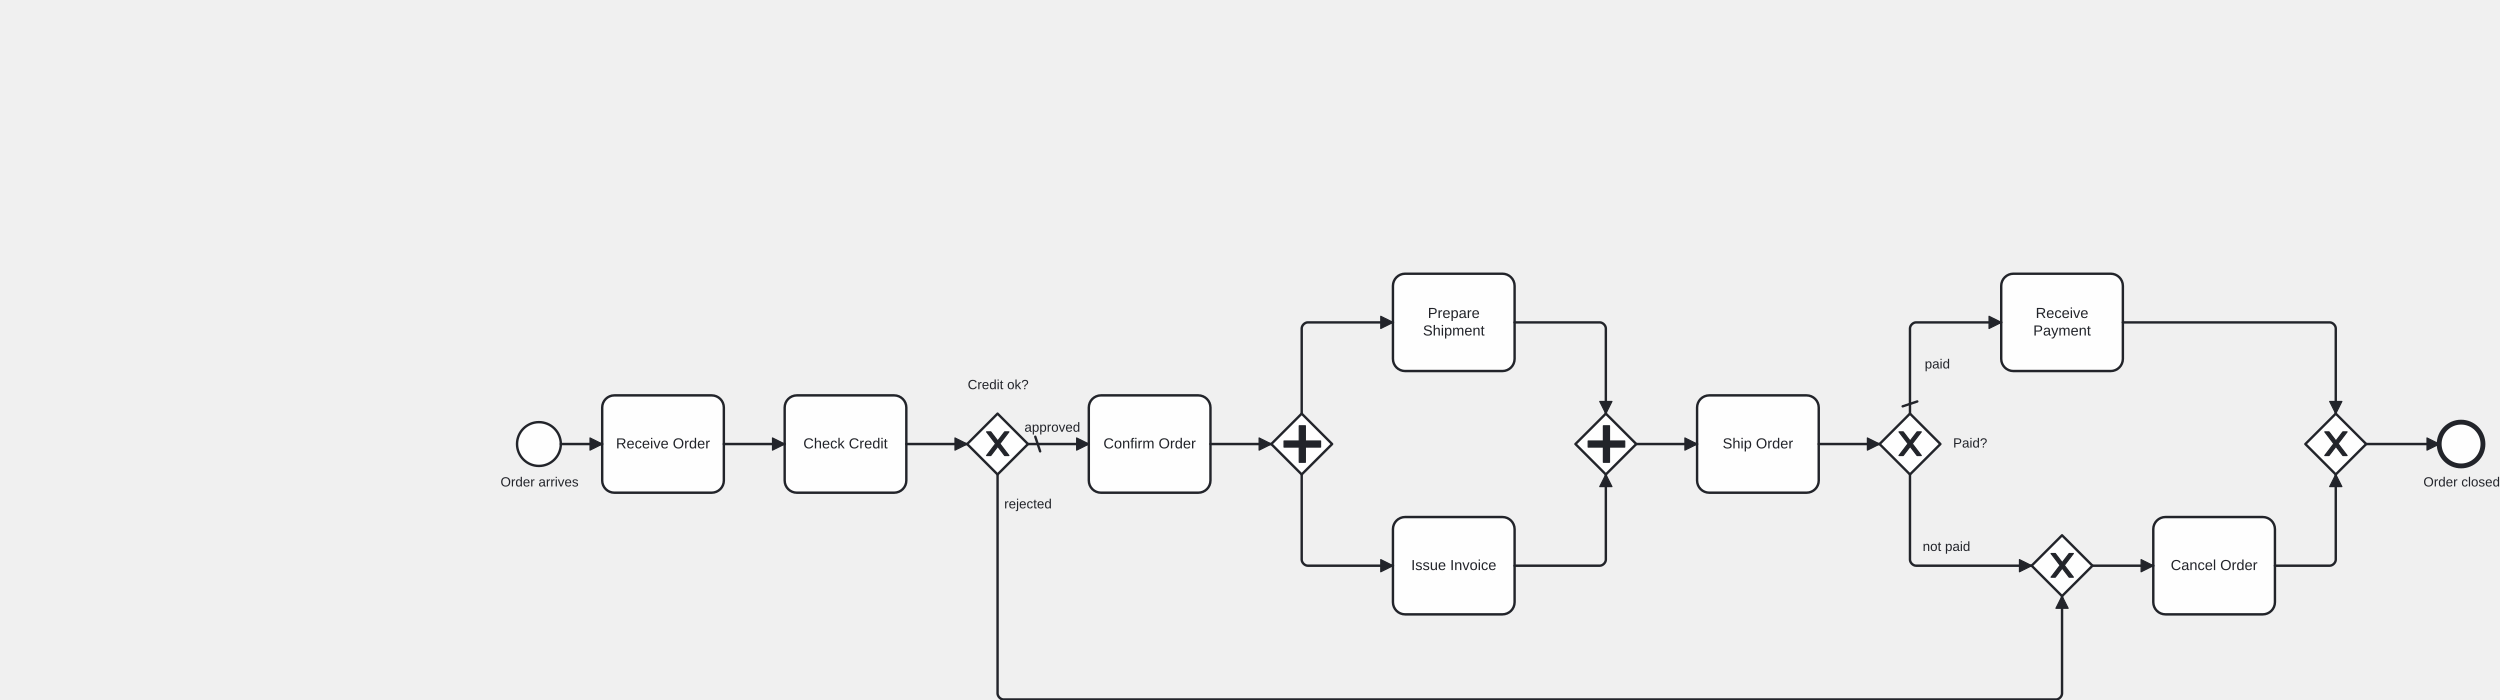
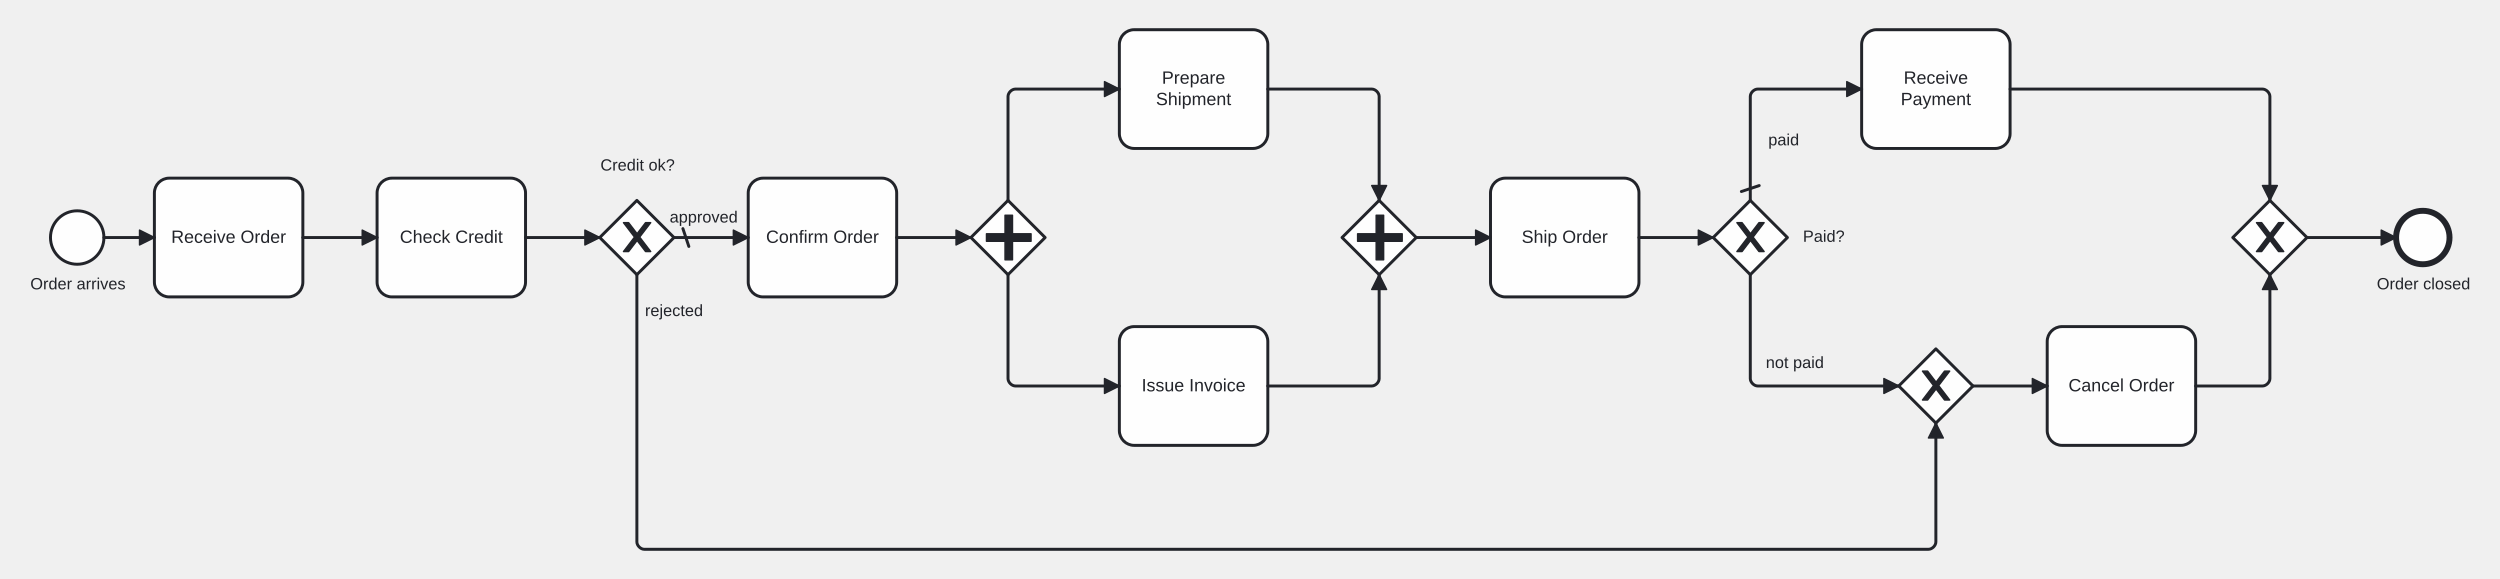
- <svg xmlns="http://www.w3.org/2000/svg" width="2055" height="575" viewBox="-5 -5 2055 575" version="1.1">
+ <svg xmlns="http://www.w3.org/2000/svg" width="1684" height="390" viewBox="386 200 1684 390" version="1.1">
  <defs>
    <pattern id="djs-grid-pattern-918326" width="10" height="10" patternUnits="userSpaceOnUse">
      <circle cx="0.5" cy="0.5" r="0.5" style="fill: rgb(204, 204, 204);" />
    </pattern>
  </defs>
  <g class="djs-group">
    <g class="djs-element djs-shape" data-element-id="StartEvent_1" style="display: block;" transform="matrix(1 0 0 1 420 342)">
      <g class="djs-visual">
        <circle cx="18" cy="18" r="18" style="stroke-linecap: round; stroke-linejoin: round; stroke: rgb(34, 36, 42); stroke-width: 2px; fill: white; fill-opacity: 0.95;" />
      </g>
      <rect class="djs-hit djs-hit-all" x="0" y="0" width="36" height="36" style="fill: none; stroke-opacity: 0; stroke: white; stroke-width: 15px;" />
    </g>
  </g>
  <g class="djs-group">
    <g class="djs-element djs-shape" data-element-id="Task_Receive" style="display: block;" transform="matrix(1 0 0 1 490 320)">
      <g class="djs-visual">
        <rect x="0" y="0" width="100" height="80" rx="10" ry="10" style="stroke-linecap: round; stroke-linejoin: round; stroke: rgb(34, 36, 42); stroke-width: 2px; fill: white; fill-opacity: 0.95;" />
        <text lineHeight="1.2" class="djs-label" style="font-family: Arial, sans-serif; font-size: 12px; font-weight: normal; fill: rgb(34, 36, 42);">
          <tspan x="11.319" y="43.6">Receive Order</tspan>
        </text>
      </g>
      <rect class="djs-hit djs-hit-all" x="0" y="0" width="100" height="80" style="fill: none; stroke-opacity: 0; stroke: white; stroke-width: 15px;" />
      <rect x="-5" y="-5" rx="14" width="110" height="90" class="djs-outline" style="fill: none;" />
    </g>
  </g>
  <g class="djs-group">
    <g class="djs-element djs-shape" data-element-id="Task_CheckCredit" style="display: block;" transform="matrix(1 0 0 1 640 320)">
      <g class="djs-visual">
        <rect x="0" y="0" width="100" height="80" rx="10" ry="10" style="stroke-linecap: round; stroke-linejoin: round; stroke: rgb(34, 36, 42); stroke-width: 2px; fill: white; fill-opacity: 0.95;" />
        <text lineHeight="1.2" class="djs-label" style="font-family: Arial, sans-serif; font-size: 12px; font-weight: normal; fill: rgb(34, 36, 42);">
          <tspan x="15.321" y="43.6">Check Credit</tspan>
        </text>
      </g>
      <rect class="djs-hit djs-hit-all" x="0" y="0" width="100" height="80" style="fill: none; stroke-opacity: 0; stroke: white; stroke-width: 15px;" />
    </g>
  </g>
  <g class="djs-group">
    <g class="djs-element djs-shape" data-element-id="Gateway_Credit" style="display: block;" transform="matrix(1 0 0 1 790 335)">
      <g class="djs-visual">
        <polygon points="25,0 50,25 25,50 0,25" style="stroke-linecap: round; stroke-linejoin: round; stroke: rgb(34, 36, 42); stroke-width: 2px; fill: white; fill-opacity: 0.95;" />
        <path d="m 16,15 7.429,9.714 -7.429,9.714 3.429,0 5.714,-7.464 5.714,7.464 3.429,0 -7.429,-9.714 7.429,-9.714 -3.429,0 -5.714,7.464 -5.714,-7.464 -3.429,0 z" style="fill: rgb(34, 36, 42); stroke-linecap: round; stroke-linejoin: round; stroke: rgb(34, 36, 42); stroke-width: 1px;" />
      </g>
      <rect class="djs-hit djs-hit-all" x="0" y="0" width="50" height="50" style="fill: none; stroke-opacity: 0; stroke: white; stroke-width: 15px;" />
    </g>
  </g>
  <g class="djs-group">
    <g class="djs-element djs-shape" data-element-id="Task_Confirm" style="display: block;" transform="matrix(1 0 0 1 890 320)">
      <g class="djs-visual">
        <rect x="0" y="0" width="100" height="80" rx="10" ry="10" style="stroke-linecap: round; stroke-linejoin: round; stroke: rgb(34, 36, 42); stroke-width: 2px; fill: white; fill-opacity: 0.95;" />
        <text lineHeight="1.2" class="djs-label" style="font-family: Arial, sans-serif; font-size: 12px; font-weight: normal; fill: rgb(34, 36, 42);">
          <tspan x="11.993" y="43.6">Confirm Order</tspan>
        </text>
      </g>
      <rect class="djs-hit djs-hit-all" x="0" y="0" width="100" height="80" style="fill: none; stroke-opacity: 0; stroke: white; stroke-width: 15px;" />
    </g>
  </g>
  <g class="djs-group">
    <g class="djs-element djs-shape" data-element-id="Gateway_ANDsplit" style="display: block;" transform="matrix(1 0 0 1 1040 335)">
      <g class="djs-visual">
        <polygon points="25,0 50,25 25,50 0,25" style="stroke-linecap: round; stroke-linejoin: round; stroke: rgb(34, 36, 42); stroke-width: 2px; fill: white; fill-opacity: 0.95;" />
        <path d="m 23,10 0,12.5 -12.5,0 0,5 12.5,0 0,12.5 5,0 0,-12.5 12.5,0 0,-5 -12.5,0 0,-12.5 -5,0 z" style="fill: rgb(34, 36, 42); stroke-linecap: round; stroke-linejoin: round; stroke: rgb(34, 36, 42); stroke-width: 1px;" />
      </g>
      <rect class="djs-hit djs-hit-all" x="0" y="0" width="50" height="50" style="fill: none; stroke-opacity: 0; stroke: white; stroke-width: 15px;" />
    </g>
  </g>
  <g class="djs-group">
    <g class="djs-element djs-shape" data-element-id="Task_Prepare" style="display: block;" transform="matrix(1 0 0 1 1140 220)">
      <g class="djs-visual">
        <rect x="0" y="0" width="100" height="80" rx="10" ry="10" style="stroke-linecap: round; stroke-linejoin: round; stroke: rgb(34, 36, 42); stroke-width: 2px; fill: white; fill-opacity: 0.95;" />
        <text lineHeight="1.2" class="djs-label" style="font-family: Arial, sans-serif; font-size: 12px; font-weight: normal; fill: rgb(34, 36, 42);">
          <tspan x="28.654" y="36.4">Prepare </tspan>
          <tspan x="24.652" y="50.8">Shipment</tspan>
        </text>
      </g>
      <rect class="djs-hit djs-hit-all" x="0" y="0" width="100" height="80" style="fill: none; stroke-opacity: 0; stroke: white; stroke-width: 15px;" />
    </g>
  </g>
  <g class="djs-group">
    <g class="djs-element djs-shape" data-element-id="Task_Invoice" style="display: block;" transform="matrix(1 0 0 1 1140 420)">
      <g class="djs-visual">
        <rect x="0" y="0" width="100" height="80" rx="10" ry="10" style="stroke-linecap: round; stroke-linejoin: round; stroke: rgb(34, 36, 42); stroke-width: 2px; fill: white; fill-opacity: 0.95;" />
        <text lineHeight="1.2" class="djs-label" style="font-family: Arial, sans-serif; font-size: 12px; font-weight: normal; fill: rgb(34, 36, 42);">
          <tspan x="14.981" y="43.6">Issue Invoice</tspan>
        </text>
      </g>
      <rect class="djs-hit djs-hit-all" x="0" y="0" width="100" height="80" style="fill: none; stroke-opacity: 0; stroke: white; stroke-width: 15px;" />
    </g>
  </g>
  <g class="djs-group">
    <g class="djs-element djs-shape" data-element-id="Gateway_ANDjoin" style="display: block;" transform="matrix(1 0 0 1 1290 335)">
      <g class="djs-visual">
        <polygon points="25,0 50,25 25,50 0,25" style="stroke-linecap: round; stroke-linejoin: round; stroke: rgb(34, 36, 42); stroke-width: 2px; fill: white; fill-opacity: 0.95;" />
        <path d="m 23,10 0,12.5 -12.5,0 0,5 12.5,0 0,12.5 5,0 0,-12.5 12.5,0 0,-5 -12.5,0 0,-12.5 -5,0 z" style="fill: rgb(34, 36, 42); stroke-linecap: round; stroke-linejoin: round; stroke: rgb(34, 36, 42); stroke-width: 1px;" />
      </g>
      <rect class="djs-hit djs-hit-all" x="0" y="0" width="50" height="50" style="fill: none; stroke-opacity: 0; stroke: white; stroke-width: 15px;" />
    </g>
  </g>
  <g class="djs-group">
    <g class="djs-element djs-shape" data-element-id="Task_Ship" style="display: block;" transform="matrix(1 0 0 1 1390 320)">
      <g class="djs-visual">
        <rect x="0" y="0" width="100" height="80" rx="10" ry="10" style="stroke-linecap: round; stroke-linejoin: round; stroke: rgb(34, 36, 42); stroke-width: 2px; fill: white; fill-opacity: 0.95;" />
        <text lineHeight="1.2" class="djs-label" style="font-family: Arial, sans-serif; font-size: 12px; font-weight: normal; fill: rgb(34, 36, 42);">
          <tspan x="20.987" y="43.6">Ship Order</tspan>
        </text>
      </g>
      <rect class="djs-hit djs-hit-all" x="0" y="0" width="100" height="80" style="fill: none; stroke-opacity: 0; stroke: white; stroke-width: 15px;" />
    </g>
  </g>
  <g class="djs-group">
    <g class="djs-element djs-shape" data-element-id="Gateway_Paid" style="display: block;" transform="matrix(1 0 0 1 1540 335)">
      <g class="djs-visual">
        <polygon points="25,0 50,25 25,50 0,25" style="stroke-linecap: round; stroke-linejoin: round; stroke: rgb(34, 36, 42); stroke-width: 2px; fill: white; fill-opacity: 0.95;" />
        <path d="m 16,15 7.429,9.714 -7.429,9.714 3.429,0 5.714,-7.464 5.714,7.464 3.429,0 -7.429,-9.714 7.429,-9.714 -3.429,0 -5.714,7.464 -5.714,-7.464 -3.429,0 z" style="fill: rgb(34, 36, 42); stroke-linecap: round; stroke-linejoin: round; stroke: rgb(34, 36, 42); stroke-width: 1px;" />
      </g>
      <rect class="djs-hit djs-hit-all" x="0" y="0" width="50" height="50" style="fill: none; stroke-opacity: 0; stroke: white; stroke-width: 15px;" />
    </g>
  </g>
  <g class="djs-group">
    <g class="djs-element djs-shape" data-element-id="Task_Payment" style="display: block;" transform="matrix(1 0 0 1 1640 220)">
      <g class="djs-visual">
        <rect x="0" y="0" width="100" height="80" rx="10" ry="10" style="stroke-linecap: round; stroke-linejoin: round; stroke: rgb(34, 36, 42); stroke-width: 2px; fill: white; fill-opacity: 0.95;" />
        <text lineHeight="1.2" class="djs-label" style="font-family: Arial, sans-serif; font-size: 12px; font-weight: normal; fill: rgb(34, 36, 42);">
          <tspan x="28.323" y="36.4">Receive </tspan>
          <tspan x="26.322" y="50.8">Payment</tspan>
        </text>
      </g>
      <rect class="djs-hit djs-hit-all" x="0" y="0" width="100" height="80" style="fill: none; stroke-opacity: 0; stroke: white; stroke-width: 15px;" />
      <rect x="-5" y="-5" rx="14" width="110" height="90" class="djs-outline" style="fill: none;" />
    </g>
  </g>
  <g class="djs-group">
    <g class="djs-element djs-shape" data-element-id="Gateway_CancelJoin" style="display: block;" transform="matrix(1 0 0 1 1665 435)">
      <g class="djs-visual">
        <polygon points="25,0 50,25 25,50 0,25" style="stroke-linecap: round; stroke-linejoin: round; stroke: rgb(34, 36, 42); stroke-width: 2px; fill: white; fill-opacity: 0.95;" />
        <path d="m 16,15 7.429,9.714 -7.429,9.714 3.429,0 5.714,-7.464 5.714,7.464 3.429,0 -7.429,-9.714 7.429,-9.714 -3.429,0 -5.714,7.464 -5.714,-7.464 -3.429,0 z" style="fill: rgb(34, 36, 42); stroke-linecap: round; stroke-linejoin: round; stroke: rgb(34, 36, 42); stroke-width: 1px;" />
      </g>
      <rect class="djs-hit djs-hit-all" x="0" y="0" width="50" height="50" style="fill: none; stroke-opacity: 0; stroke: white; stroke-width: 15px;" />
      <rect x="2" y="2" rx="4" width="46" height="46" class="djs-outline" style="transform-box: fill-box; transform: rotate(45deg); transform-origin: center center; fill: none;" />
    </g>
  </g>
  <g class="djs-group">
    <g class="djs-element djs-shape" data-element-id="Task_Cancel" style="display: block;" transform="matrix(1 0 0 1 1765 420)">
      <g class="djs-visual">
        <rect x="0" y="0" width="100" height="80" rx="10" ry="10" style="stroke-linecap: round; stroke-linejoin: round; stroke: rgb(34, 36, 42); stroke-width: 2px; fill: white; fill-opacity: 0.95;" />
        <text lineHeight="1.2" class="djs-label" style="font-family: Arial, sans-serif; font-size: 12px; font-weight: normal; fill: rgb(34, 36, 42);">
          <tspan x="14.319" y="43.6">Cancel Order</tspan>
        </text>
      </g>
      <rect class="djs-hit djs-hit-all" x="0" y="0" width="100" height="80" style="fill: none; stroke-opacity: 0; stroke: white; stroke-width: 15px;" />
    </g>
  </g>
  <g class="djs-group">
    <g class="djs-element djs-shape" data-element-id="Gateway_FinalJoin" style="display: block;" transform="matrix(1 0 0 1 1890 335)">
      <g class="djs-visual">
        <polygon points="25,0 50,25 25,50 0,25" style="stroke-linecap: round; stroke-linejoin: round; stroke: rgb(34, 36, 42); stroke-width: 2px; fill: white; fill-opacity: 0.95;" />
        <path d="m 16,15 7.429,9.714 -7.429,9.714 3.429,0 5.714,-7.464 5.714,7.464 3.429,0 -7.429,-9.714 7.429,-9.714 -3.429,0 -5.714,7.464 -5.714,-7.464 -3.429,0 z" style="fill: rgb(34, 36, 42); stroke-linecap: round; stroke-linejoin: round; stroke: rgb(34, 36, 42); stroke-width: 1px;" />
      </g>
      <rect class="djs-hit djs-hit-all" x="0" y="0" width="50" height="50" style="fill: none; stroke-opacity: 0; stroke: white; stroke-width: 15px;" />
    </g>
  </g>
  <g class="djs-group">
    <g class="djs-element djs-shape" data-element-id="EndEvent_1" style="display: block;" transform="matrix(1 0 0 1 2000 342)">
      <g class="djs-visual">
        <circle cx="18" cy="18" r="18" style="stroke-linecap: round; stroke-linejoin: round; stroke: rgb(34, 36, 42); stroke-width: 4px; fill: white; fill-opacity: 0.95;" />
      </g>
      <rect class="djs-hit djs-hit-all" x="0" y="0" width="36" height="36" style="fill: none; stroke-opacity: 0; stroke: white; stroke-width: 15px;" />
    </g>
  </g>
  <g class="djs-group">
    <g class="djs-element djs-shape" data-element-id="StartEvent_1_label" style="display: block;" transform="matrix(1 0 0 1 406 385)">
      <g class="djs-visual">
        <text lineHeight="1.2" class="djs-label" style="font-family: Arial, sans-serif; font-size: 11px; font-weight: normal; fill: rgb(34, 36, 42);">
          <tspan x="0.41" y="9.9">Order arrives</tspan>
        </text>
      </g>
      <rect class="djs-hit djs-hit-all" x="0" y="0" width="65" height="14" style="fill: none; stroke-opacity: 0; stroke: white; stroke-width: 15px;" />
    </g>
  </g>
  <g class="djs-group">
    <g class="djs-element djs-shape" data-element-id="Gateway_Credit_label" style="display: block;" transform="matrix(1 0 0 1 790 305)">
      <g class="djs-visual">
        <text lineHeight="1.2" class="djs-label" style="font-family: Arial, sans-serif; font-size: 11px; font-weight: normal; fill: rgb(34, 36, 42);">
          <tspan x="0.433" y="9.9">Credit ok?</tspan>
        </text>
      </g>
      <rect class="djs-hit djs-hit-all" x="0" y="0" width="51" height="14" style="fill: none; stroke-opacity: 0; stroke: white; stroke-width: 15px;" />
    </g>
  </g>
  <g class="djs-group">
    <g class="djs-element djs-shape" data-element-id="Gateway_Paid_label" style="display: block;" transform="matrix(1 0 0 1 1600 353)">
      <g class="djs-visual">
        <text lineHeight="1.2" class="djs-label" style="font-family: Arial, sans-serif; font-size: 11px; font-weight: normal; fill: rgb(34, 36, 42);">
          <tspan x="0.433" y="9.9">Paid?</tspan>
        </text>
      </g>
      <rect class="djs-hit djs-hit-all" x="0" y="0" width="29" height="14" style="fill: none; stroke-opacity: 0; stroke: white; stroke-width: 15px;" />
    </g>
  </g>
  <g class="djs-group">
    <g class="djs-element djs-shape" data-element-id="EndEvent_1_label" style="display: block;" transform="matrix(1 0 0 1 1987 385)">
      <g class="djs-visual">
        <text lineHeight="1.2" class="djs-label" style="font-family: Arial, sans-serif; font-size: 11px; font-weight: normal; fill: rgb(34, 36, 42);">
          <tspan x="0.015" y="9.9">Order closed</tspan>
        </text>
      </g>
      <rect class="djs-hit djs-hit-all" x="0" y="0" width="63" height="14" style="fill: none; stroke-opacity: 0; stroke: white; stroke-width: 15px;" />
    </g>
  </g>
  <g class="djs-group">
    <g class="djs-element djs-shape" data-element-id="Flow_approved_label" style="display: block;" transform="matrix(1 0 0 1 837 340)">
      <g class="djs-visual">
        <text lineHeight="1.2" class="djs-label" style="font-family: Arial, sans-serif; font-size: 11px; font-weight: normal; fill: rgb(34, 36, 42);">
          <tspan x="0.065" y="9.9">approved</tspan>
        </text>
      </g>
      <rect class="djs-hit djs-hit-all" x="0" y="0" width="46" height="14" style="fill: none; stroke-opacity: 0; stroke: white; stroke-width: 15px;" />
    </g>
  </g>
  <g class="djs-group">
    <g class="djs-element djs-shape" data-element-id="Flow_rejected_label" style="display: block;" transform="matrix(1 0 0 1 820 403)">
      <g class="djs-visual">
        <text lineHeight="1.2" class="djs-label" style="font-family: Arial, sans-serif; font-size: 11px; font-weight: normal; fill: rgb(34, 36, 42);">
          <tspan x="0.433" y="9.9">rejected</tspan>
        </text>
      </g>
      <rect class="djs-hit djs-hit-all" x="0" y="0" width="40" height="14" style="fill: none; stroke-opacity: 0; stroke: white; stroke-width: 15px;" />
    </g>
  </g>
  <g class="djs-group">
    <g class="djs-element djs-shape" data-element-id="Flow_paid_payment_label" style="display: block;" transform="matrix(1 0 0 1 1577 288)">
      <g class="djs-visual">
        <text lineHeight="1.2" class="djs-label" style="font-family: Arial, sans-serif; font-size: 11px; font-weight: normal; fill: rgb(34, 36, 42);">
          <tspan x="0.102" y="9.9">paid</tspan>
        </text>
      </g>
      <rect class="djs-hit djs-hit-all" x="0" y="0" width="21" height="14" style="fill: none; stroke-opacity: 0; stroke: white; stroke-width: 15px;" />
    </g>
  </g>
  <g class="djs-group">
    <g class="djs-element djs-shape" data-element-id="Flow_paid_cancel_label" style="display: block;" transform="matrix(1 0 0 1 1575 438)">
      <g class="djs-visual">
        <text lineHeight="1.2" class="djs-label" style="font-family: Arial, sans-serif; font-size: 11px; font-weight: normal; fill: rgb(34, 36, 42);">
          <tspan x="0.428" y="9.9">not paid</tspan>
        </text>
      </g>
      <rect class="djs-hit djs-hit-all" x="0" y="0" width="40" height="14" style="fill: none; stroke-opacity: 0; stroke: white; stroke-width: 15px;" />
    </g>
  </g>
  <g class="djs-group">
    <g class="djs-element djs-connection" data-element-id="Flow_start_receive" style="display: block;">
      <g class="djs-visual">
        <defs>
          <marker id="marker-7fldohniwg9c9bud3clnckjqg" viewBox="0 0 20 20" refX="11" refY="10" markerWidth="10" markerHeight="10" orient="auto">
            <path d="M 1 5 L 11 10 L 1 15 Z" style="stroke-linecap: round; stroke-linejoin: round; stroke: rgb(34, 36, 42); stroke-width: 1px; fill: rgb(34, 36, 42);" />
          </marker>
        </defs>
        <path data-corner-radius="5" style="fill: none; stroke-linecap: round; stroke-linejoin: round; stroke: rgb(34, 36, 42); stroke-width: 2px; marker-end: url('#marker-7fldohniwg9c9bud3clnckjqg');" d="M456,360L490,360" />
      </g>
      <path d="M456,360L490,360" class="djs-hit djs-hit-stroke" style="fill: none; stroke-opacity: 0; stroke: white; stroke-width: 15px;" />
    </g>
  </g>
  <g class="djs-group">
    <g class="djs-element djs-connection" data-element-id="Flow_receive_check" style="display: block;">
      <g class="djs-visual">
        <defs>
          <marker id="marker-ash7w6wrvwqpvtkb06sejebwp" viewBox="0 0 20 20" refX="11" refY="10" markerWidth="10" markerHeight="10" orient="auto">
            <path d="M 1 5 L 11 10 L 1 15 Z" style="stroke-linecap: round; stroke-linejoin: round; stroke: rgb(34, 36, 42); stroke-width: 1px; fill: rgb(34, 36, 42);" />
          </marker>
        </defs>
        <path data-corner-radius="5" style="fill: none; stroke-linecap: round; stroke-linejoin: round; stroke: rgb(34, 36, 42); stroke-width: 2px; marker-end: url('#marker-ash7w6wrvwqpvtkb06sejebwp');" d="M590,360L640,360" />
      </g>
      <path d="M590,360L640,360" class="djs-hit djs-hit-stroke" style="fill: none; stroke-opacity: 0; stroke: white; stroke-width: 15px;" />
    </g>
  </g>
  <g class="djs-group">
    <g class="djs-element djs-connection" data-element-id="Flow_check_credit" style="display: block;">
      <g class="djs-visual">
        <defs>
          <marker id="marker-eo0cukyh8nquz03c7hhcpu2ik" viewBox="0 0 20 20" refX="11" refY="10" markerWidth="10" markerHeight="10" orient="auto">
            <path d="M 1 5 L 11 10 L 1 15 Z" style="stroke-linecap: round; stroke-linejoin: round; stroke: rgb(34, 36, 42); stroke-width: 1px; fill: rgb(34, 36, 42);" />
          </marker>
        </defs>
        <path data-corner-radius="5" style="fill: none; stroke-linecap: round; stroke-linejoin: round; stroke: rgb(34, 36, 42); stroke-width: 2px; marker-end: url('#marker-eo0cukyh8nquz03c7hhcpu2ik');" d="M740,360L790,360" />
      </g>
      <path d="M740,360L790,360" class="djs-hit djs-hit-stroke" style="fill: none; stroke-opacity: 0; stroke: white; stroke-width: 15px;" />
    </g>
  </g>
  <g class="djs-group">
    <g class="djs-element djs-connection" data-element-id="Flow_approved" style="display: block;">
      <g class="djs-visual">
        <defs>
          <marker id="marker-49jm8jmfbggnrjb0fxmrzgp3i" viewBox="0 0 20 20" refX="11" refY="10" markerWidth="10" markerHeight="10" orient="auto">
            <path d="M 1 5 L 11 10 L 1 15 Z" style="stroke-linecap: round; stroke-linejoin: round; stroke: rgb(34, 36, 42); stroke-width: 1px; fill: rgb(34, 36, 42);" />
          </marker>
          <marker id="marker-bzeag9fph07t1nvi6wxwmv51s" viewBox="0 0 20 20" refX="0" refY="10" markerWidth="10" markerHeight="10" orient="auto">
            <path d="M 6 4 L 10 16" style="stroke-linecap: round; stroke-linejoin: round; stroke: rgb(34, 36, 42); stroke-width: 2px; fill: none;" />
          </marker>
        </defs>
        <path data-corner-radius="5" style="fill: none; stroke-linecap: round; stroke-linejoin: round; stroke: rgb(34, 36, 42); stroke-width: 2px; marker-end: url('#marker-49jm8jmfbggnrjb0fxmrzgp3i'); marker-start: url('#marker-bzeag9fph07t1nvi6wxwmv51s');" d="M840,360L890,360" />
      </g>
      <path d="M840,360L890,360" class="djs-hit djs-hit-stroke" style="fill: none; stroke-opacity: 0; stroke: white; stroke-width: 15px;" />
    </g>
  </g>
  <g class="djs-group">
    <g class="djs-element djs-connection" data-element-id="Flow_rejected" style="display: block;">
      <g class="djs-visual">
        <defs>
          <marker id="marker-257uhrte0xo1maiagl23fq3oh" viewBox="0 0 20 20" refX="11" refY="10" markerWidth="10" markerHeight="10" orient="auto">
            <path d="M 1 5 L 11 10 L 1 15 Z" style="stroke-linecap: round; stroke-linejoin: round; stroke: rgb(34, 36, 42); stroke-width: 1px; fill: rgb(34, 36, 42);" />
          </marker>
        </defs>
        <path data-corner-radius="5" style="fill: none; stroke-linecap: round; stroke-linejoin: round; stroke: rgb(34, 36, 42); stroke-width: 2px; marker-end: url('#marker-257uhrte0xo1maiagl23fq3oh');" d="M815,385L815,565C815,567.5,817.5,570,820,570L1685,570C1687.5,570,1690,567.5,1690,565L1690,485" />
      </g>
      <path d="M815,385L815,570L1690,570L1690,485" class="djs-hit djs-hit-stroke" style="fill: none; stroke-opacity: 0; stroke: white; stroke-width: 15px;" />
    </g>
  </g>
  <g class="djs-group">
    <g class="djs-element djs-connection" data-element-id="Flow_confirm_andsplit" style="display: block;">
      <g class="djs-visual">
        <defs>
          <marker id="marker-6vw4othnce3dkwm23806puyap" viewBox="0 0 20 20" refX="11" refY="10" markerWidth="10" markerHeight="10" orient="auto">
            <path d="M 1 5 L 11 10 L 1 15 Z" style="stroke-linecap: round; stroke-linejoin: round; stroke: rgb(34, 36, 42); stroke-width: 1px; fill: rgb(34, 36, 42);" />
          </marker>
        </defs>
        <path data-corner-radius="5" style="fill: none; stroke-linecap: round; stroke-linejoin: round; stroke: rgb(34, 36, 42); stroke-width: 2px; marker-end: url('#marker-6vw4othnce3dkwm23806puyap');" d="M990,360L1040,360" />
      </g>
      <path d="M990,360L1040,360" class="djs-hit djs-hit-stroke" style="fill: none; stroke-opacity: 0; stroke: white; stroke-width: 15px;" />
    </g>
  </g>
  <g class="djs-group">
    <g class="djs-element djs-connection" data-element-id="Flow_andsplit_prepare" style="display: block;">
      <g class="djs-visual">
        <defs>
          <marker id="marker-e6n3ifo287ozerjzhgewzmcuh" viewBox="0 0 20 20" refX="11" refY="10" markerWidth="10" markerHeight="10" orient="auto">
            <path d="M 1 5 L 11 10 L 1 15 Z" style="stroke-linecap: round; stroke-linejoin: round; stroke: rgb(34, 36, 42); stroke-width: 1px; fill: rgb(34, 36, 42);" />
          </marker>
        </defs>
        <path data-corner-radius="5" style="fill: none; stroke-linecap: round; stroke-linejoin: round; stroke: rgb(34, 36, 42); stroke-width: 2px; marker-end: url('#marker-e6n3ifo287ozerjzhgewzmcuh');" d="M1065,335L1065,265C1065,262.5,1067.5,260,1070,260L1140,260" />
      </g>
      <path d="M1065,335L1065,260L1140,260" class="djs-hit djs-hit-stroke" style="fill: none; stroke-opacity: 0; stroke: white; stroke-width: 15px;" />
    </g>
  </g>
  <g class="djs-group">
    <g class="djs-element djs-connection" data-element-id="Flow_andsplit_invoice" style="display: block;">
      <g class="djs-visual">
        <defs>
          <marker id="marker-6daz8fdzzg1f3lmk88hryijp6" viewBox="0 0 20 20" refX="11" refY="10" markerWidth="10" markerHeight="10" orient="auto">
            <path d="M 1 5 L 11 10 L 1 15 Z" style="stroke-linecap: round; stroke-linejoin: round; stroke: rgb(34, 36, 42); stroke-width: 1px; fill: rgb(34, 36, 42);" />
          </marker>
        </defs>
        <path data-corner-radius="5" style="fill: none; stroke-linecap: round; stroke-linejoin: round; stroke: rgb(34, 36, 42); stroke-width: 2px; marker-end: url('#marker-6daz8fdzzg1f3lmk88hryijp6');" d="M1065,385L1065,455C1065,457.5,1067.5,460,1070,460L1140,460" />
      </g>
      <path d="M1065,385L1065,460L1140,460" class="djs-hit djs-hit-stroke" style="fill: none; stroke-opacity: 0; stroke: white; stroke-width: 15px;" />
    </g>
  </g>
  <g class="djs-group">
    <g class="djs-element djs-connection" data-element-id="Flow_prepare_andjoin" style="display: block;">
      <g class="djs-visual">
        <defs>
          <marker id="marker-6xgkj2xzpmdufnpsebxsxdngt" viewBox="0 0 20 20" refX="11" refY="10" markerWidth="10" markerHeight="10" orient="auto">
            <path d="M 1 5 L 11 10 L 1 15 Z" style="stroke-linecap: round; stroke-linejoin: round; stroke: rgb(34, 36, 42); stroke-width: 1px; fill: rgb(34, 36, 42);" />
          </marker>
        </defs>
        <path data-corner-radius="5" style="fill: none; stroke-linecap: round; stroke-linejoin: round; stroke: rgb(34, 36, 42); stroke-width: 2px; marker-end: url('#marker-6xgkj2xzpmdufnpsebxsxdngt');" d="M1240,260L1310,260C1312.5,260,1315,262.5,1315,265L1315,335" />
      </g>
      <path d="M1240,260L1315,260L1315,335" class="djs-hit djs-hit-stroke" style="fill: none; stroke-opacity: 0; stroke: white; stroke-width: 15px;" />
    </g>
  </g>
  <g class="djs-group">
    <g class="djs-element djs-connection" data-element-id="Flow_invoice_andjoin" style="display: block;">
      <g class="djs-visual">
        <defs>
          <marker id="marker-cw5nqi13qxztpdntzyu5bvf8p" viewBox="0 0 20 20" refX="11" refY="10" markerWidth="10" markerHeight="10" orient="auto">
            <path d="M 1 5 L 11 10 L 1 15 Z" style="stroke-linecap: round; stroke-linejoin: round; stroke: rgb(34, 36, 42); stroke-width: 1px; fill: rgb(34, 36, 42);" />
          </marker>
        </defs>
        <path data-corner-radius="5" style="fill: none; stroke-linecap: round; stroke-linejoin: round; stroke: rgb(34, 36, 42); stroke-width: 2px; marker-end: url('#marker-cw5nqi13qxztpdntzyu5bvf8p');" d="M1240,460L1310,460C1312.5,460,1315,457.5,1315,455L1315,385" />
      </g>
      <path d="M1240,460L1315,460L1315,385" class="djs-hit djs-hit-stroke" style="fill: none; stroke-opacity: 0; stroke: white; stroke-width: 15px;" />
    </g>
  </g>
  <g class="djs-group">
    <g class="djs-element djs-connection" data-element-id="Flow_andjoin_ship" style="display: block;">
      <g class="djs-visual">
        <defs>
          <marker id="marker-13nyywgqx4getz4f96lt0bn3j" viewBox="0 0 20 20" refX="11" refY="10" markerWidth="10" markerHeight="10" orient="auto">
            <path d="M 1 5 L 11 10 L 1 15 Z" style="stroke-linecap: round; stroke-linejoin: round; stroke: rgb(34, 36, 42); stroke-width: 1px; fill: rgb(34, 36, 42);" />
          </marker>
        </defs>
        <path data-corner-radius="5" style="fill: none; stroke-linecap: round; stroke-linejoin: round; stroke: rgb(34, 36, 42); stroke-width: 2px; marker-end: url('#marker-13nyywgqx4getz4f96lt0bn3j');" d="M1340,360L1390,360" />
      </g>
      <path d="M1340,360L1390,360" class="djs-hit djs-hit-stroke" style="fill: none; stroke-opacity: 0; stroke: white; stroke-width: 15px;" />
    </g>
  </g>
  <g class="djs-group">
    <g class="djs-element djs-connection" data-element-id="Flow_ship_paid" style="display: block;">
      <g class="djs-visual">
        <defs>
          <marker id="marker-5cel8iak7kkjrb2adm70ns71o" viewBox="0 0 20 20" refX="11" refY="10" markerWidth="10" markerHeight="10" orient="auto">
            <path d="M 1 5 L 11 10 L 1 15 Z" style="stroke-linecap: round; stroke-linejoin: round; stroke: rgb(34, 36, 42); stroke-width: 1px; fill: rgb(34, 36, 42);" />
          </marker>
        </defs>
        <path data-corner-radius="5" style="fill: none; stroke-linecap: round; stroke-linejoin: round; stroke: rgb(34, 36, 42); stroke-width: 2px; marker-end: url('#marker-5cel8iak7kkjrb2adm70ns71o');" d="M1490,360L1540,360" />
      </g>
      <path d="M1490,360L1540,360" class="djs-hit djs-hit-stroke" style="fill: none; stroke-opacity: 0; stroke: white; stroke-width: 15px;" />
    </g>
  </g>
  <g class="djs-group">
    <g class="djs-element djs-connection" data-element-id="Flow_paid_payment" style="display: block;">
      <g class="djs-visual">
        <defs>
          <marker id="marker-73i7zkexhm40sw9ay2cry6jry" viewBox="0 0 20 20" refX="11" refY="10" markerWidth="10" markerHeight="10" orient="auto">
            <path d="M 1 5 L 11 10 L 1 15 Z" style="stroke-linecap: round; stroke-linejoin: round; stroke: rgb(34, 36, 42); stroke-width: 1px; fill: rgb(34, 36, 42);" />
          </marker>
          <marker id="marker-a5uvdareta73cja6oq4gcqp5u" viewBox="0 0 20 20" refX="0" refY="10" markerWidth="10" markerHeight="10" orient="auto">
            <path d="M 6 4 L 10 16" style="stroke-linecap: round; stroke-linejoin: round; stroke: rgb(34, 36, 42); stroke-width: 2px; fill: none;" />
          </marker>
        </defs>
        <path data-corner-radius="5" style="fill: none; stroke-linecap: round; stroke-linejoin: round; stroke: rgb(34, 36, 42); stroke-width: 2px; marker-end: url('#marker-73i7zkexhm40sw9ay2cry6jry'); marker-start: url('#marker-a5uvdareta73cja6oq4gcqp5u');" d="M1565,335L1565,265C1565,262.5,1567.5,260,1570,260L1640,260" />
      </g>
      <path d="M1565,335L1565,260L1640,260" class="djs-hit djs-hit-stroke" style="fill: none; stroke-opacity: 0; stroke: white; stroke-width: 15px;" />
    </g>
  </g>
  <g class="djs-group">
    <g class="djs-element djs-connection" data-element-id="Flow_paid_cancel" style="display: block;">
      <g class="djs-visual">
        <defs>
          <marker id="marker-0szmiv2qzhh6kongn6ifhg8ie" viewBox="0 0 20 20" refX="11" refY="10" markerWidth="10" markerHeight="10" orient="auto">
            <path d="M 1 5 L 11 10 L 1 15 Z" style="stroke-linecap: round; stroke-linejoin: round; stroke: rgb(34, 36, 42); stroke-width: 1px; fill: rgb(34, 36, 42);" />
          </marker>
        </defs>
        <path data-corner-radius="5" style="fill: none; stroke-linecap: round; stroke-linejoin: round; stroke: rgb(34, 36, 42); stroke-width: 2px; marker-end: url('#marker-0szmiv2qzhh6kongn6ifhg8ie');" d="M1565,385L1565,455C1565,457.5,1567.5,460,1570,460L1665,460" />
      </g>
      <path d="M1565,385L1565,460L1665,460" class="djs-hit djs-hit-stroke" style="fill: none; stroke-opacity: 0; stroke: white; stroke-width: 15px;" />
    </g>
  </g>
  <g class="djs-group">
    <g class="djs-element djs-connection" data-element-id="Flow_payment_final" style="display: block;">
      <g class="djs-visual">
        <defs>
          <marker id="marker-7ienjrzyvsnj9gzxynu8o3mg4" viewBox="0 0 20 20" refX="11" refY="10" markerWidth="10" markerHeight="10" orient="auto">
            <path d="M 1 5 L 11 10 L 1 15 Z" style="stroke-linecap: round; stroke-linejoin: round; stroke: rgb(34, 36, 42); stroke-width: 1px; fill: rgb(34, 36, 42);" />
          </marker>
        </defs>
        <path data-corner-radius="5" style="fill: none; stroke-linecap: round; stroke-linejoin: round; stroke: rgb(34, 36, 42); stroke-width: 2px; marker-end: url('#marker-7ienjrzyvsnj9gzxynu8o3mg4');" d="M1740,260L1910,260C1912.5,260,1915,262.5,1915,265L1915,335" />
      </g>
      <path d="M1740,260L1915,260L1915,335" class="djs-hit djs-hit-stroke" style="fill: none; stroke-opacity: 0; stroke: white; stroke-width: 15px;" />
    </g>
  </g>
  <g class="djs-group">
    <g class="djs-element djs-connection" data-element-id="Flow_canceljoin_cancel" style="display: block;">
      <g class="djs-visual">
        <defs>
          <marker id="marker-5gjky0pyiaj4xt44ee23rlk2b" viewBox="0 0 20 20" refX="11" refY="10" markerWidth="10" markerHeight="10" orient="auto">
            <path d="M 1 5 L 11 10 L 1 15 Z" style="stroke-linecap: round; stroke-linejoin: round; stroke: rgb(34, 36, 42); stroke-width: 1px; fill: rgb(34, 36, 42);" />
          </marker>
        </defs>
        <path data-corner-radius="5" style="fill: none; stroke-linecap: round; stroke-linejoin: round; stroke: rgb(34, 36, 42); stroke-width: 2px; marker-end: url('#marker-5gjky0pyiaj4xt44ee23rlk2b');" d="M1715,460L1765,460" />
      </g>
      <path d="M1715,460L1765,460" class="djs-hit djs-hit-stroke" style="fill: none; stroke-opacity: 0; stroke: white; stroke-width: 15px;" />
    </g>
  </g>
  <g class="djs-group">
    <g class="djs-element djs-connection" data-element-id="Flow_cancel_final" style="display: block;">
      <g class="djs-visual">
        <defs>
          <marker id="marker-5hczp44cq6q7gu5i3jxi649or" viewBox="0 0 20 20" refX="11" refY="10" markerWidth="10" markerHeight="10" orient="auto">
            <path d="M 1 5 L 11 10 L 1 15 Z" style="stroke-linecap: round; stroke-linejoin: round; stroke: rgb(34, 36, 42); stroke-width: 1px; fill: rgb(34, 36, 42);" />
          </marker>
        </defs>
        <path data-corner-radius="5" style="fill: none; stroke-linecap: round; stroke-linejoin: round; stroke: rgb(34, 36, 42); stroke-width: 2px; marker-end: url('#marker-5hczp44cq6q7gu5i3jxi649or');" d="M1865,460L1910,460C1912.5,460,1915,457.5,1915,455L1915,385" />
      </g>
      <path d="M1865,460L1915,460L1915,385" class="djs-hit djs-hit-stroke" style="fill: none; stroke-opacity: 0; stroke: white; stroke-width: 15px;" />
    </g>
  </g>
  <g class="djs-group">
    <g class="djs-element djs-connection" data-element-id="Flow_final_end" style="display: block;">
      <g class="djs-visual">
        <defs>
          <marker id="marker-al62jlw7rxjea7t1yaul3eg1p" viewBox="0 0 20 20" refX="11" refY="10" markerWidth="10" markerHeight="10" orient="auto">
            <path d="M 1 5 L 11 10 L 1 15 Z" style="stroke-linecap: round; stroke-linejoin: round; stroke: rgb(34, 36, 42); stroke-width: 1px; fill: rgb(34, 36, 42);" />
          </marker>
        </defs>
        <path data-corner-radius="5" style="fill: none; stroke-linecap: round; stroke-linejoin: round; stroke: rgb(34, 36, 42); stroke-width: 2px; marker-end: url('#marker-al62jlw7rxjea7t1yaul3eg1p');" d="M1940,360L2000,360" />
      </g>
      <path d="M1940,360L2000,360" class="djs-hit djs-hit-stroke" style="fill: none; stroke-opacity: 0; stroke: white; stroke-width: 15px;" />
    </g>
  </g>
  <rect x="-5" y="-5" rx="4" width="110" height="90" class="djs-outline" style="fill: none;" />
</svg>
